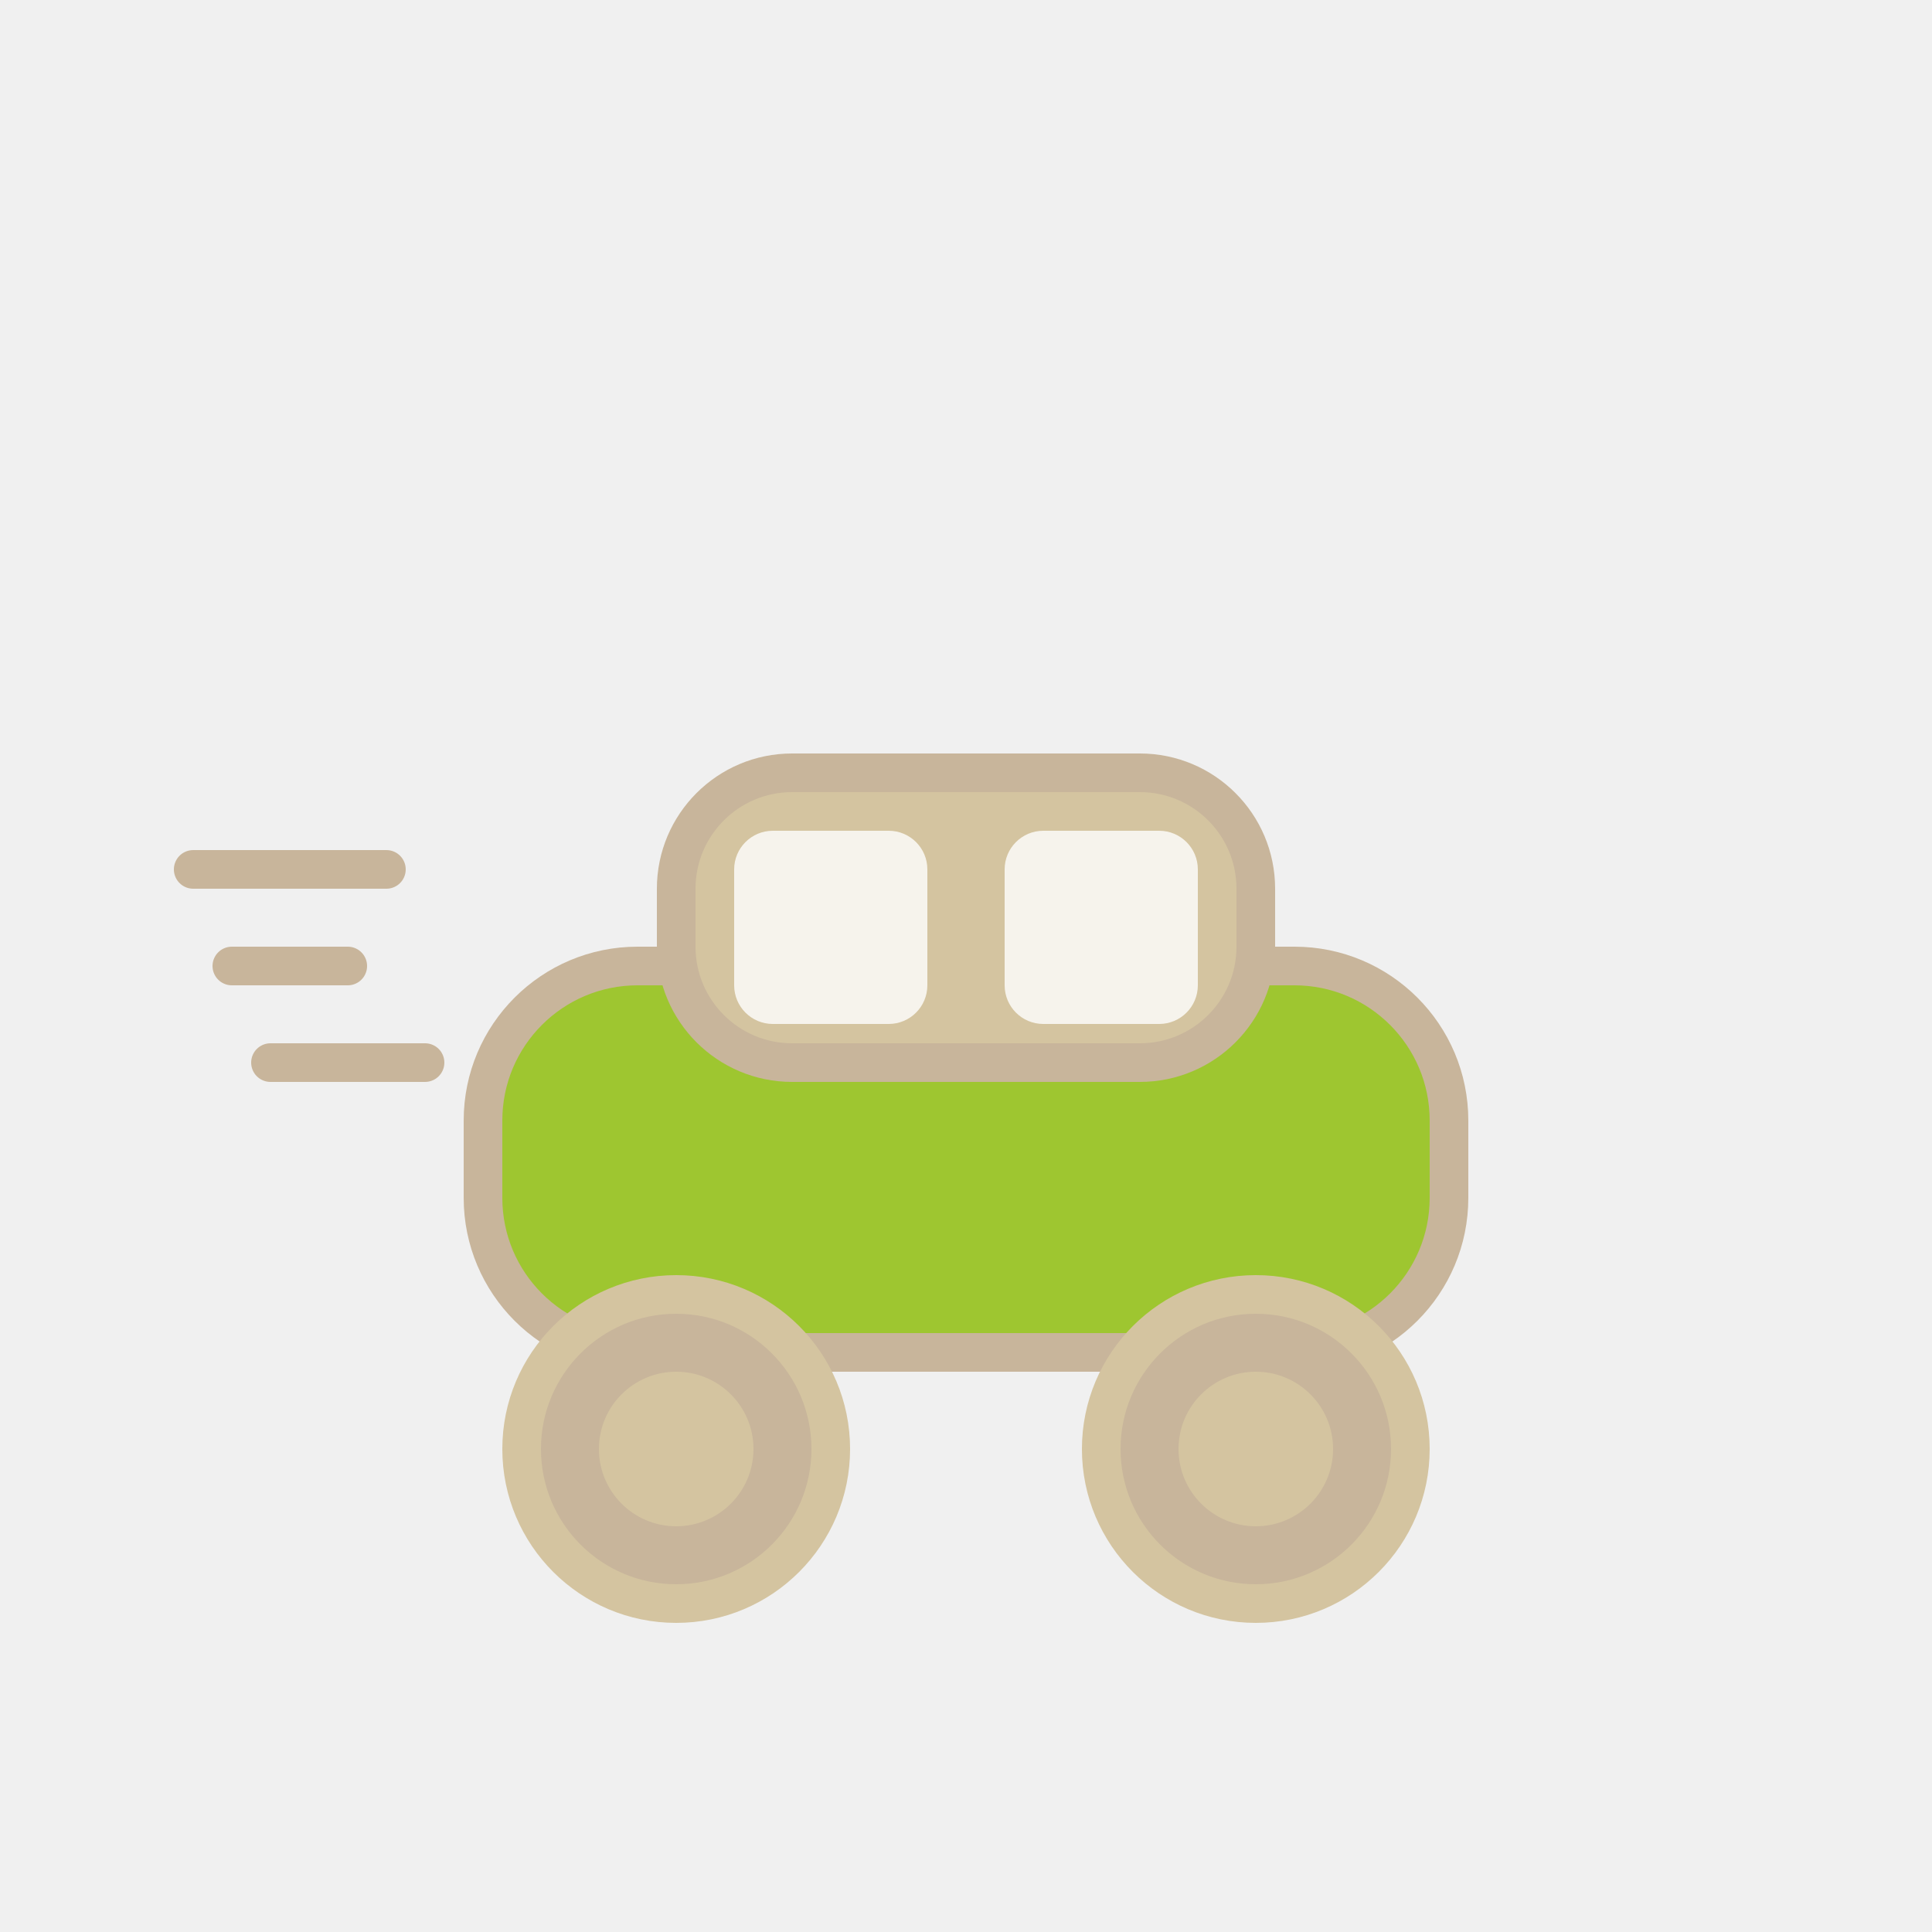
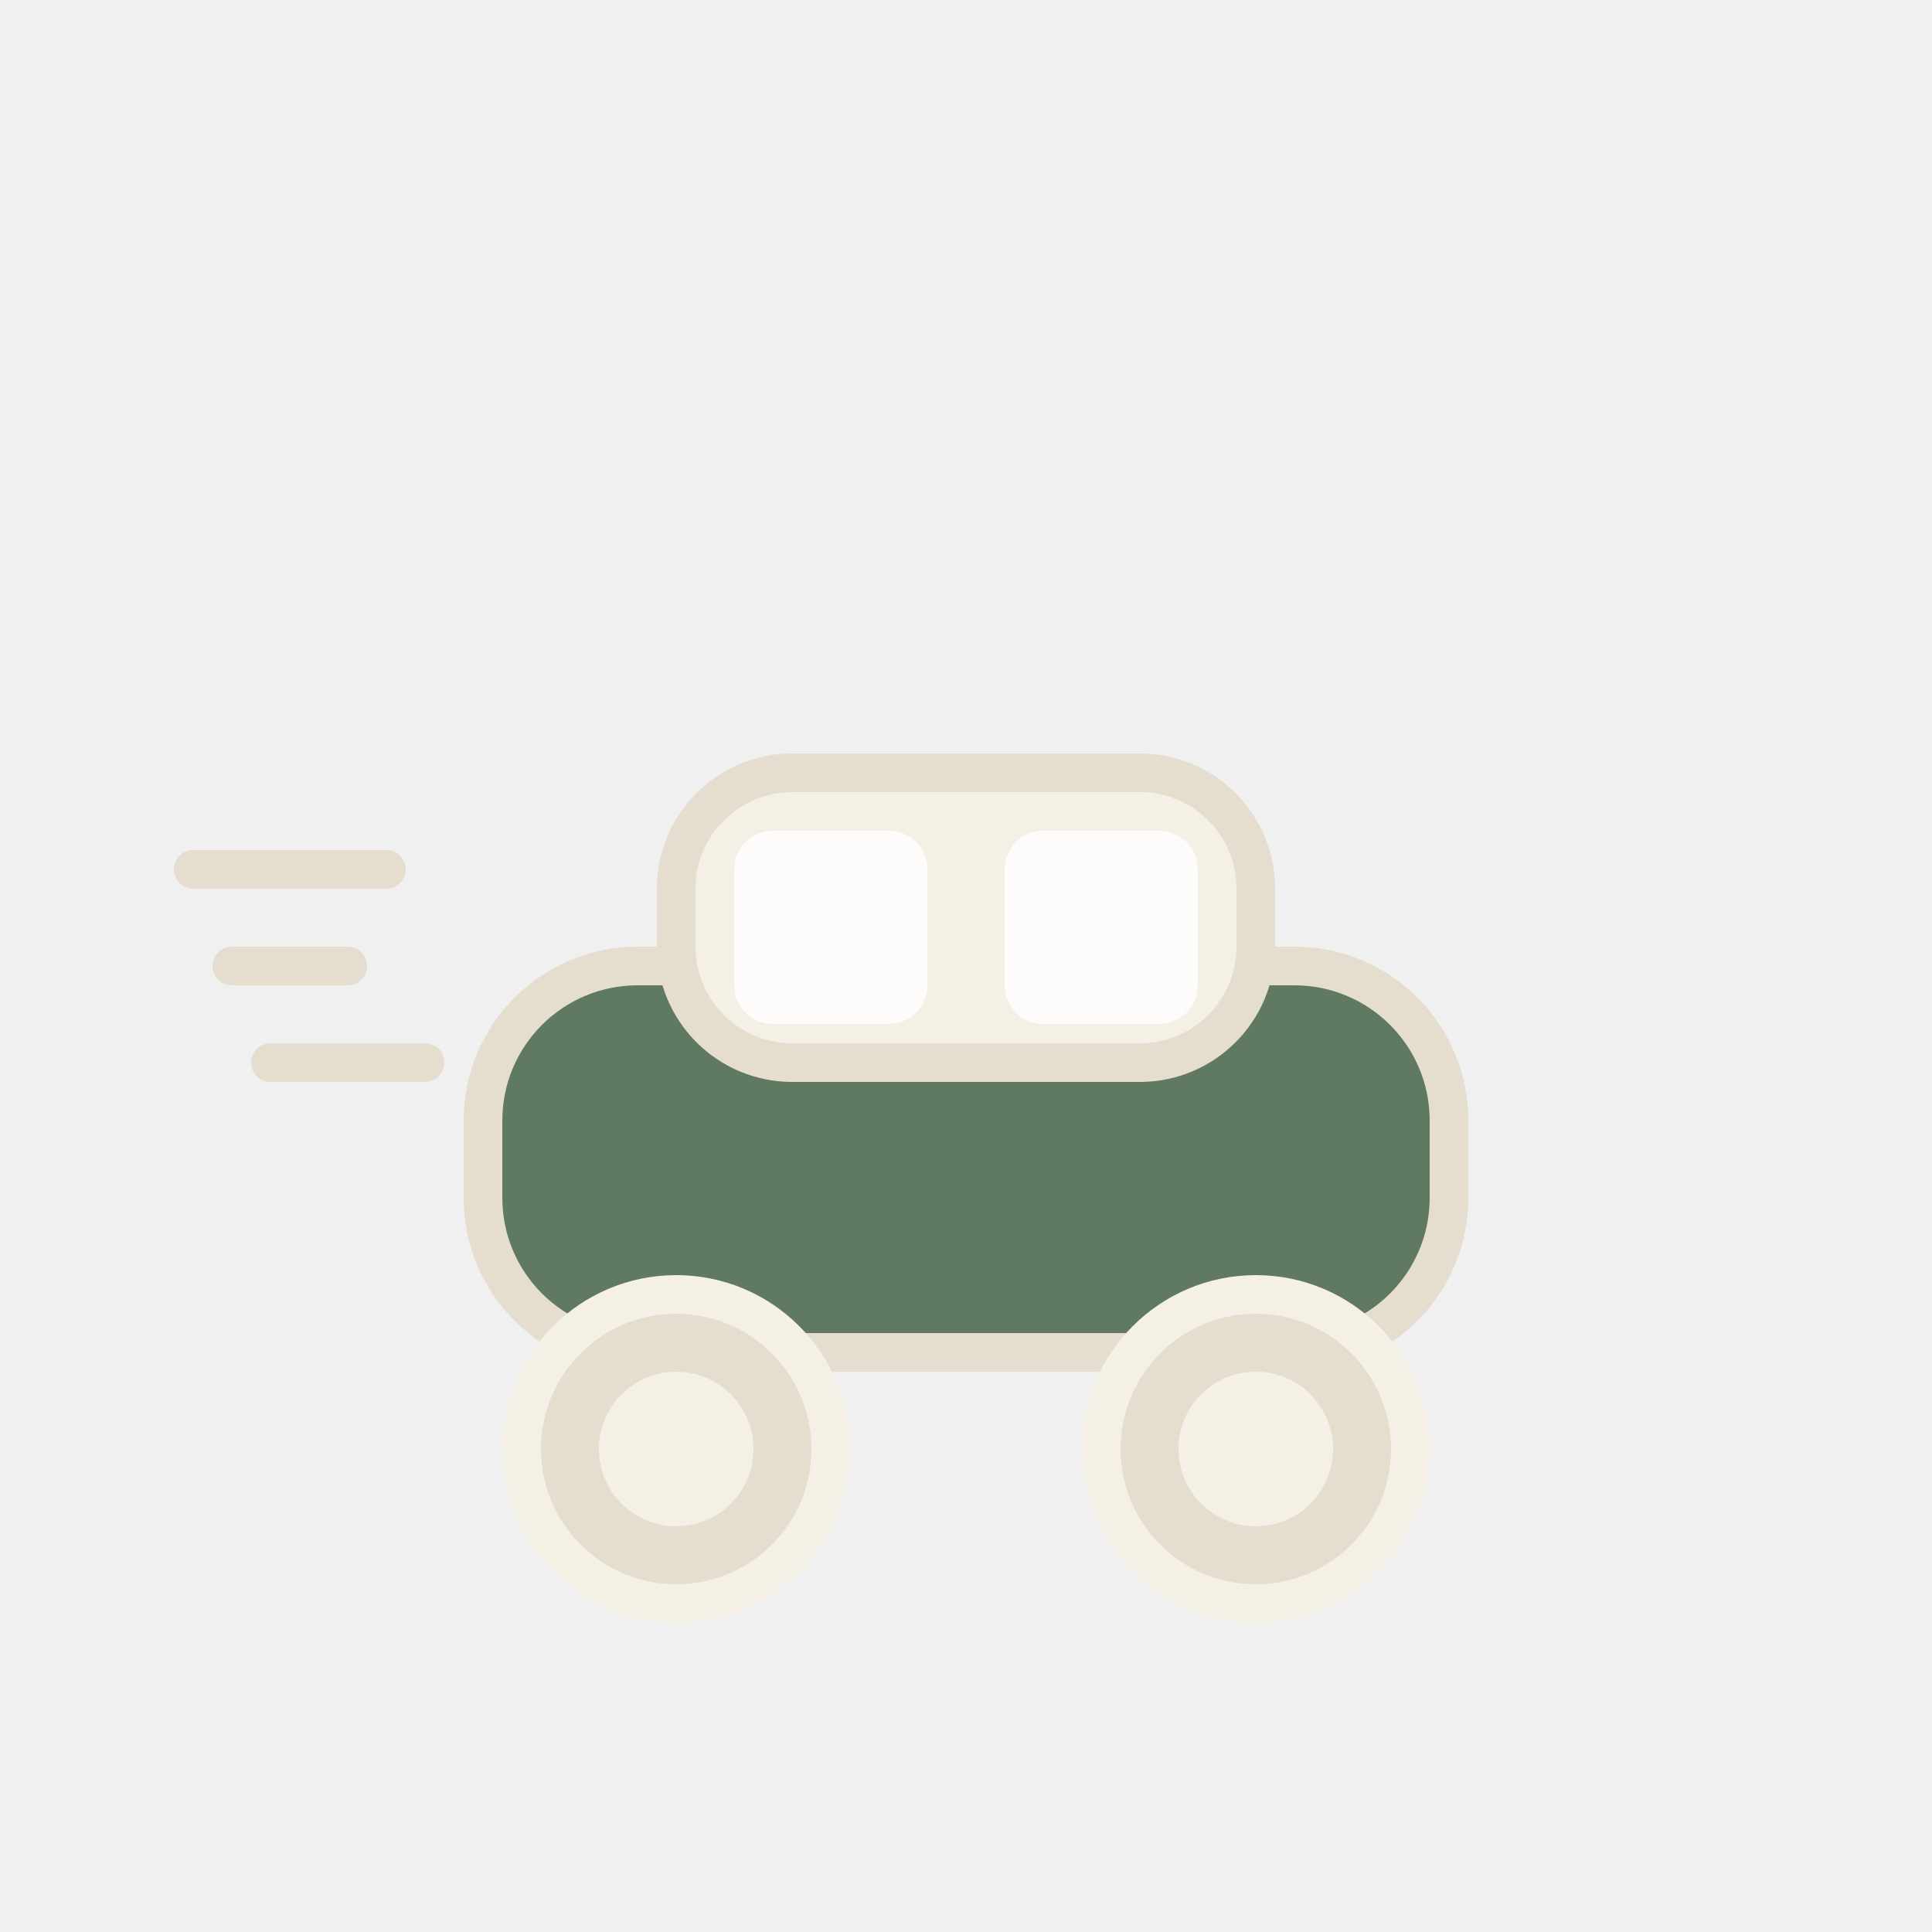
<svg xmlns="http://www.w3.org/2000/svg" viewBox="0 0 100 100">
-   <rect x="25" y="50" width="50" height="20" rx="8" fill="#9EC630" stroke="#C8B59B" stroke-width="2" />
-   <rect x="35" y="40" width="30" height="15" rx="6" fill="#D4C4A0" stroke="#C8B59B" stroke-width="2" />
-   <circle cx="35" cy="75" r="8" fill="#C8B59B" stroke="#D4C4A0" stroke-width="2" />
-   <circle cx="65" cy="75" r="8" fill="#C8B59B" stroke="#D4C4A0" stroke-width="2" />
-   <circle cx="35" cy="75" r="4" fill="#D4C4A0" />
-   <circle cx="65" cy="75" r="4" fill="#D4C4A0" />
+   <rect x="25" y="50" width="50" height="20" rx="8" fill="#5F7A61" stroke="#E5DECF" stroke-width="2" />
+   <rect x="35" y="40" width="30" height="15" rx="6" fill="#F5F0E6" stroke="#E5DECF" stroke-width="2" />
+   <circle cx="35" cy="75" r="8" fill="#E5DECF" stroke="#F5F0E6" stroke-width="2" />
+   <circle cx="65" cy="75" r="8" fill="#E5DECF" stroke="#F5F0E6" stroke-width="2" />
+   <circle cx="35" cy="75" r="4" fill="#F5F0E6" />
+   <circle cx="65" cy="75" r="4" fill="#F5F0E6" />
  <rect x="38" y="43" width="10" height="10" rx="2" fill="white" opacity="0.8" />
  <rect x="52" y="43" width="10" height="10" rx="2" fill="white" opacity="0.8" />
-   <line x1="10" y1="45" x2="20" y2="45" stroke="#C8B59B" stroke-width="2" stroke-linecap="round" />
-   <line x1="12" y1="50" x2="18" y2="50" stroke="#C8B59B" stroke-width="2" stroke-linecap="round" />
-   <line x1="14" y1="55" x2="22" y2="55" stroke="#C8B59B" stroke-width="2" stroke-linecap="round" />
+   <line x1="10" y1="45" x2="20" y2="45" stroke="#E5DECF" stroke-width="2" stroke-linecap="round" />
+   <line x1="12" y1="50" x2="18" y2="50" stroke="#E5DECF" stroke-width="2" stroke-linecap="round" />
+   <line x1="14" y1="55" x2="22" y2="55" stroke="#E5DECF" stroke-width="2" stroke-linecap="round" />
</svg>
